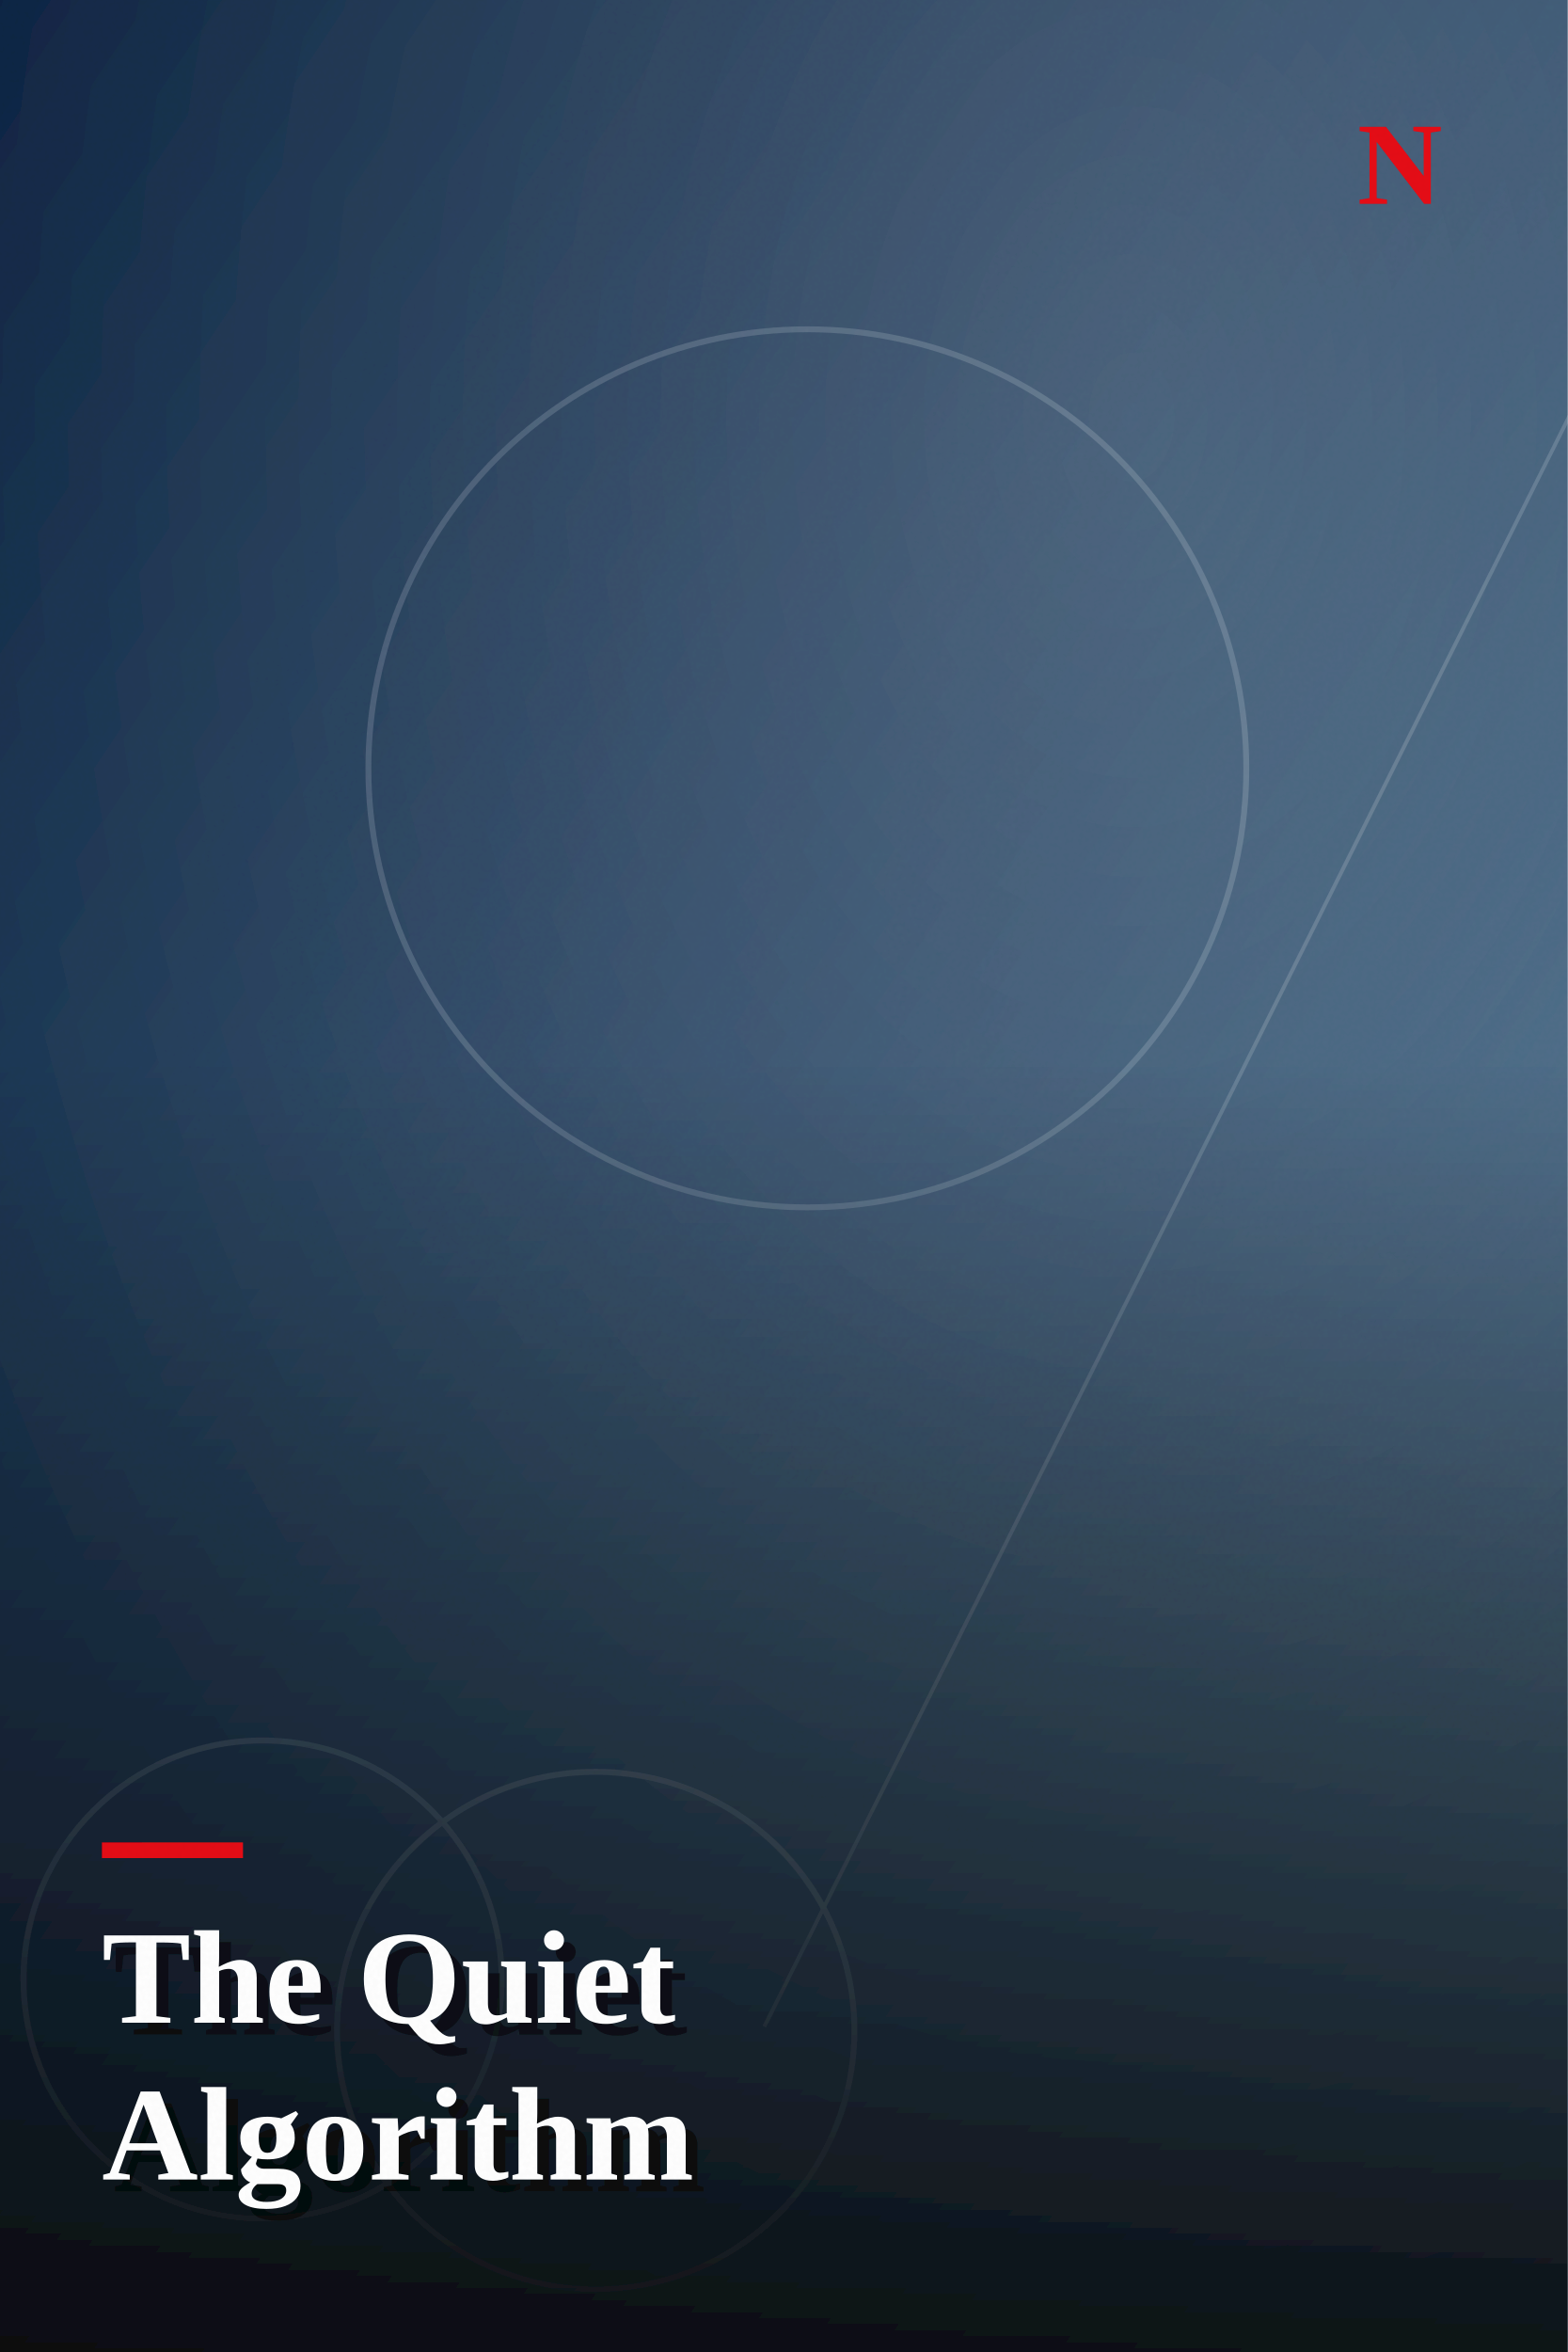
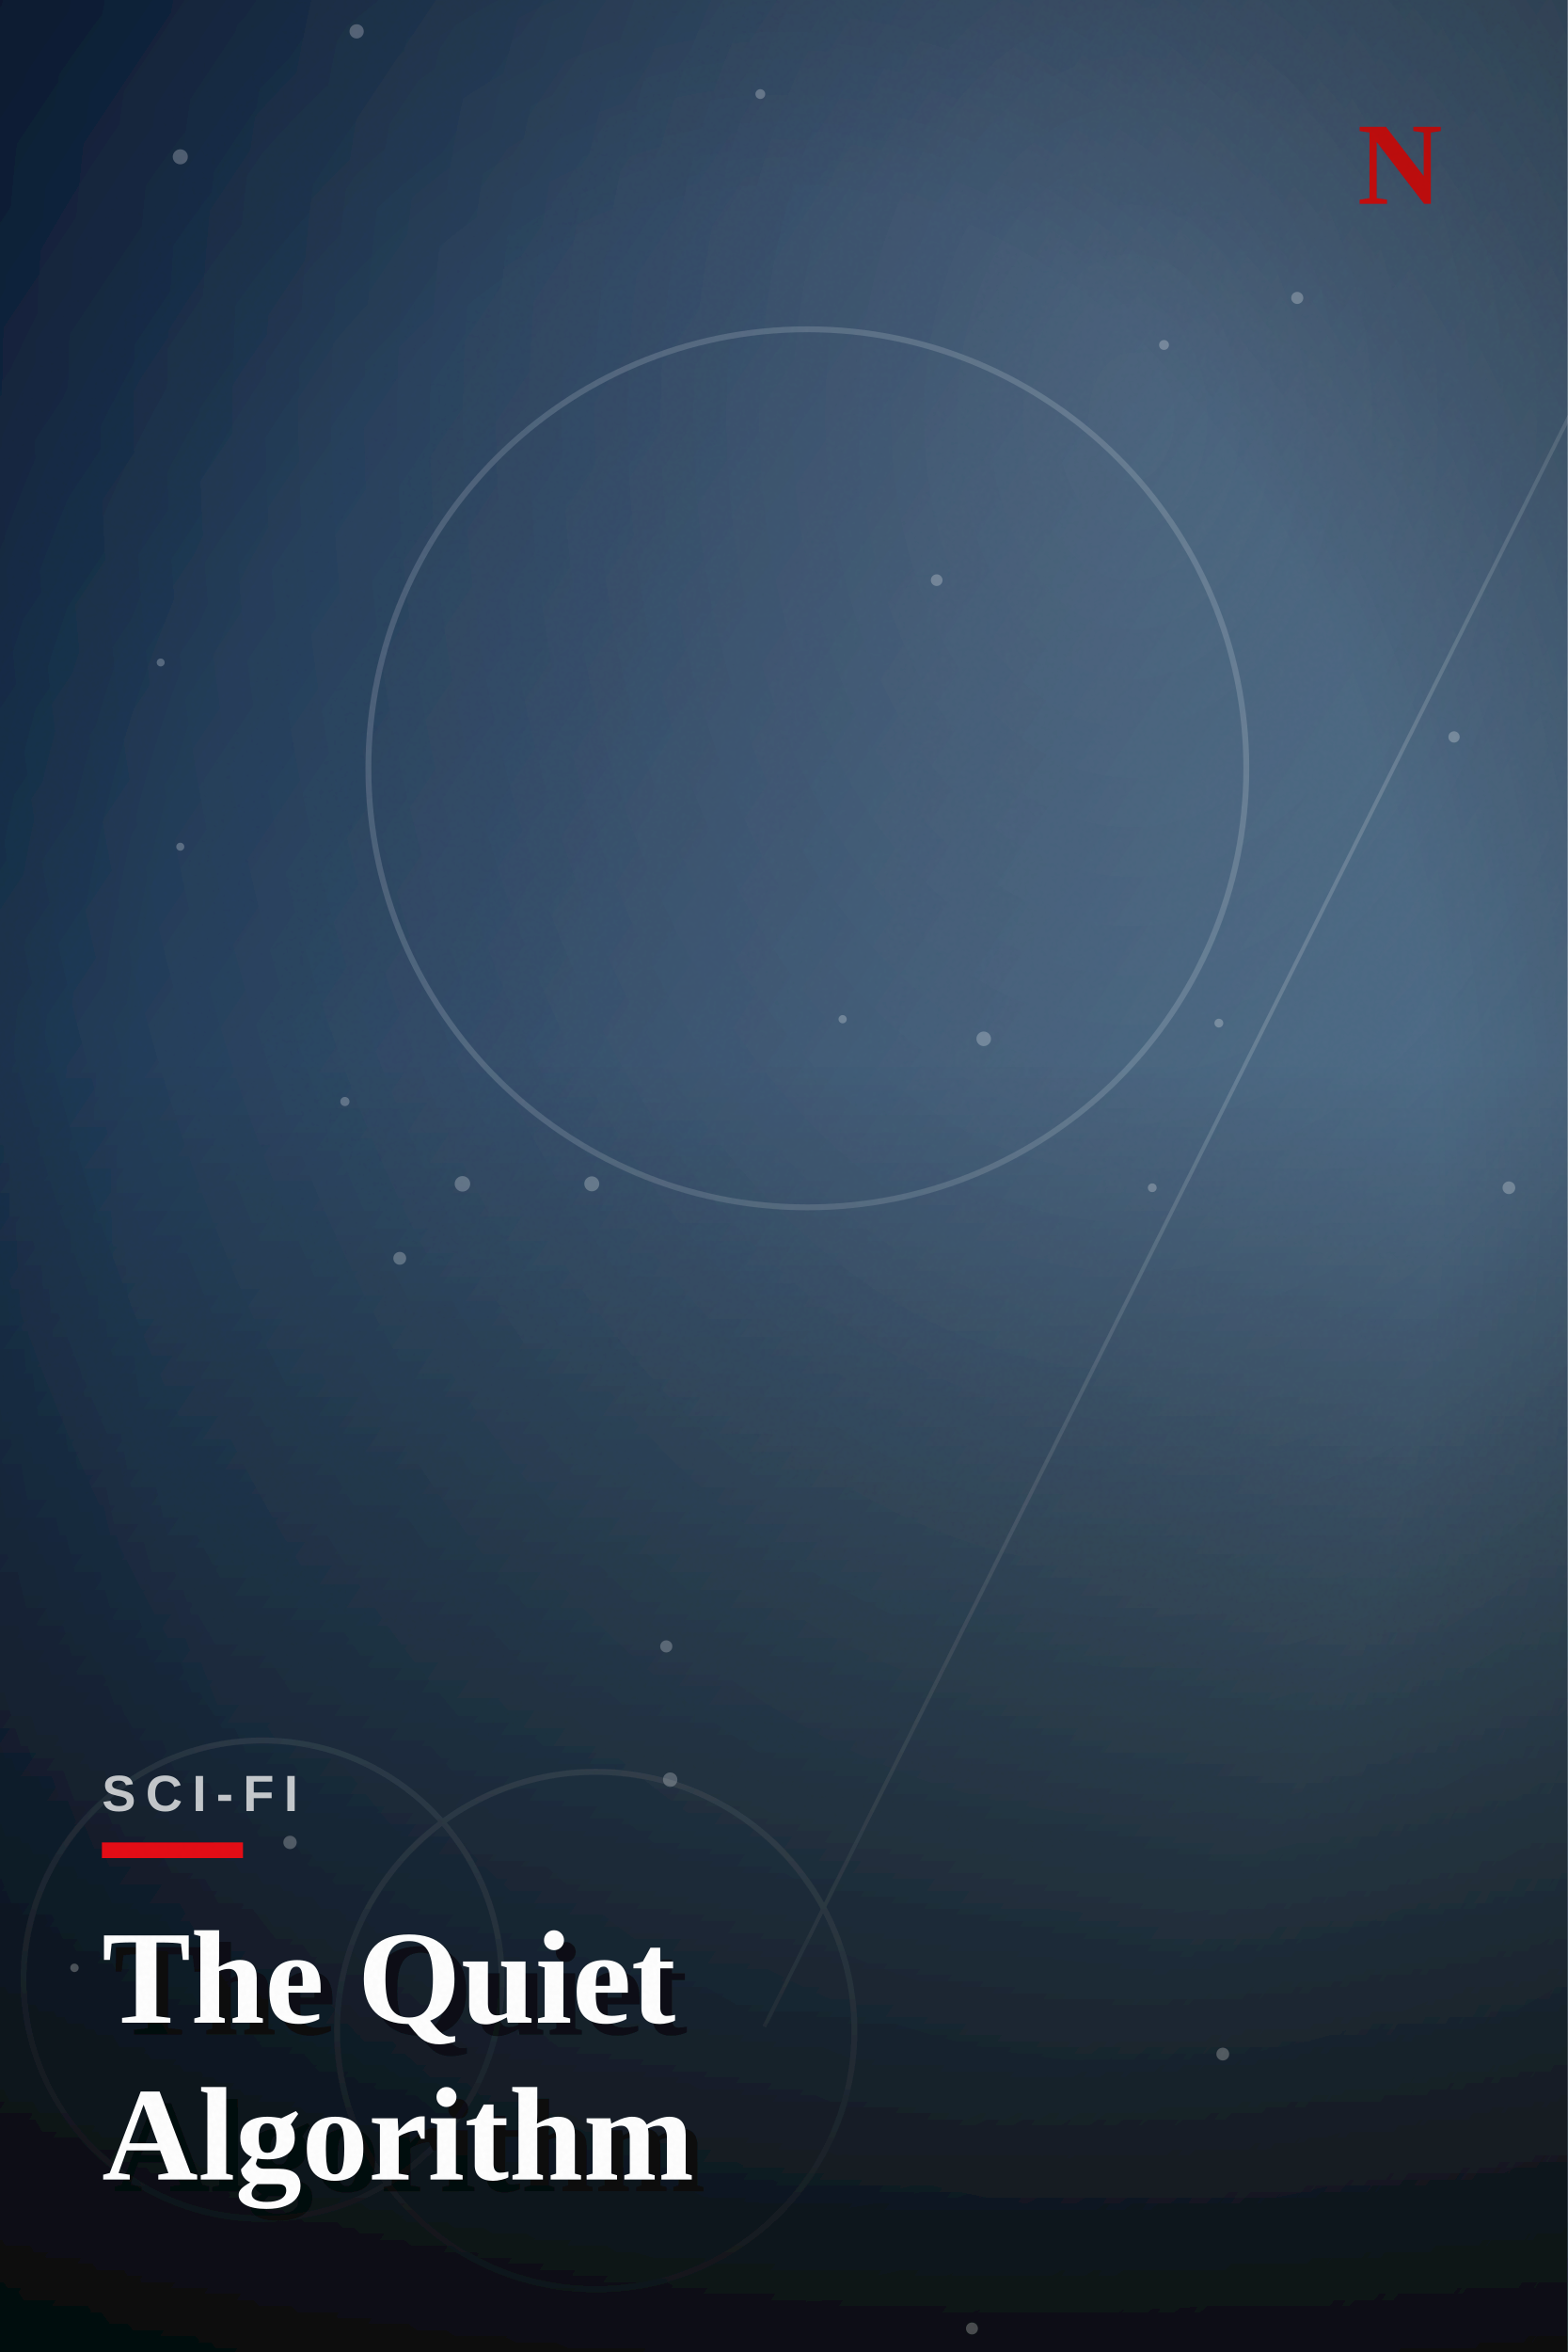
<svg xmlns="http://www.w3.org/2000/svg" viewBox="0 0 400 600" role="img" aria-label="The Quiet Algorithm poster">
  <defs>
    <linearGradient id="bg" x1="0" y1="0" x2="1" y2="1">
      <stop offset="0" stop-color="#09203f" />
+       <stop offset="0.5" stop-color="#2e4c6a" />
      <stop offset="1" stop-color="#537895" />
    </linearGradient>
    <radialGradient id="glow" cx="0.72" cy="0.18" r="0.85">
      <stop offset="0" stop-color="#ffffff" stop-opacity="0.16" />
      <stop offset="1" stop-color="#ffffff" stop-opacity="0" />
+     </radialGradient>
+     <radialGradient id="vignette" cx="0.5" cy="0.5" r="0.75">
+       <stop offset="0.55" stop-color="#000000" stop-opacity="0" />
+       <stop offset="1" stop-color="#000000" stop-opacity="0.35" />
    </radialGradient>
    <linearGradient id="fade" x1="0" y1="0" x2="0" y2="1">
      <stop offset="0.45" stop-color="#000000" stop-opacity="0" />
      <stop offset="1" stop-color="#000000" stop-opacity="0.85" />
    </linearGradient>
    <filter id="grain">
      <feTurbulence type="fractalNoise" baseFrequency="0.8" numOctaves="2" />
      <feColorMatrix type="matrix" values="0 0 0 0 0  0 0 0 0 0  0 0 0 0 0  0 0 0 0.05 0" />
      <feComposite operator="over" in2="SourceGraphic" />
    </filter>
  </defs>
  <g filter="url(#grain)">
    <rect width="400" height="600" fill="url(#bg)" />
    <rect width="400" height="600" fill="url(#glow)" />
    <g opacity="0.16" stroke="#ffffff" fill="none">
      <circle cx="206" cy="196" r="112" fill="none" stroke="#ffffff" stroke-width="1.5" />
      <circle cx="152" cy="518" r="66" fill="none" stroke="#ffffff" stroke-width="1.5" />
      <circle cx="67" cy="505" r="61" fill="none" stroke="#ffffff" stroke-width="1.5" />
      <line x1="195" y1="517" x2="435" y2="37" stroke="#ffffff" stroke-width="1" />
    </g>
    <text x="368" y="52" font-family="Georgia, 'Times New Roman', serif" font-size="30" font-weight="700" fill="#E50914" text-anchor="end">N</text>
+     <rect width="400" height="600" fill="url(#vignette)" />
    <rect width="400" height="600" fill="url(#fade)" />
+     <circle cx="46" cy="216" r="1.02" fill="#ffffff" opacity="0.25" />
+     <circle cx="311" cy="261" r="1.12" fill="#ffffff" opacity="0.25" />
+     <circle cx="251" cy="265" r="1.86" fill="#ffffff" opacity="0.25" />
+     <circle cx="91" cy="8" r="1.82" fill="#ffffff" opacity="0.25" />
+     <circle cx="248" cy="594" r="1.52" fill="#ffffff" opacity="0.25" />
+     <circle cx="19" cy="502" r="1.07" fill="#ffffff" opacity="0.25" />
+     <circle cx="151" cy="302" r="1.91" fill="#ffffff" opacity="0.25" />
+     <circle cx="88" cy="281" r="1.17" fill="#ffffff" opacity="0.25" />
+     <circle cx="41" cy="169" r="1.01" fill="#ffffff" opacity="0.25" />
+     <circle cx="215" cy="260" r="1.05" fill="#ffffff" opacity="0.25" />
+     <circle cx="294" cy="303" r="1.12" fill="#ffffff" opacity="0.25" />
+     <circle cx="297" cy="88" r="1.26" fill="#ffffff" opacity="0.25" />
+     <circle cx="74" cy="470" r="1.70" fill="#ffffff" opacity="0.25" />
+     <circle cx="194" cy="24" r="1.25" fill="#ffffff" opacity="0.25" />
+     <circle cx="239" cy="148" r="1.49" fill="#ffffff" opacity="0.25" />
+     <circle cx="170" cy="420" r="1.55" fill="#ffffff" opacity="0.25" />
+     <circle cx="331" cy="76" r="1.54" fill="#ffffff" opacity="0.25" />
+     <circle cx="118" cy="302" r="1.98" fill="#ffffff" opacity="0.25" />
+     <circle cx="171" cy="454" r="1.84" fill="#ffffff" opacity="0.25" />
+     <circle cx="312" cy="524" r="1.63" fill="#ffffff" opacity="0.25" />
+     <circle cx="46" cy="40" r="1.92" fill="#ffffff" opacity="0.25" />
+     <circle cx="102" cy="321" r="1.64" fill="#ffffff" opacity="0.25" />
+     <circle cx="63" cy="510" r="1.67" fill="#ffffff" opacity="0.25" />
+     <circle cx="385" cy="303" r="1.62" fill="#ffffff" opacity="0.25" />
+     <circle cx="371" cy="188" r="1.44" fill="#ffffff" opacity="0.25" />
    <rect x="26" y="470" width="36" height="4" fill="#E50914" />
+     <text x="26" y="462" font-family="Arial, Helvetica, sans-serif" font-size="13" font-weight="600" letter-spacing="2.5" fill="rgba(255,255,255,0.75)">SCI-FI</text>
    <text x="29" y="519" font-family="Georgia, 'Times New Roman', serif" font-size="34" font-weight="700" fill="rgba(0,0,0,0.55)">The Quiet</text>
    <text x="26" y="516" font-family="Georgia, 'Times New Roman', serif" font-size="34" font-weight="700" fill="#ffffff">The Quiet</text>
    <text x="29" y="559" font-family="Georgia, 'Times New Roman', serif" font-size="34" font-weight="700" fill="rgba(0,0,0,0.55)">Algorithm</text>
    <text x="26" y="556" font-family="Georgia, 'Times New Roman', serif" font-size="34" font-weight="700" fill="#ffffff">Algorithm</text>
  </g>
</svg>
